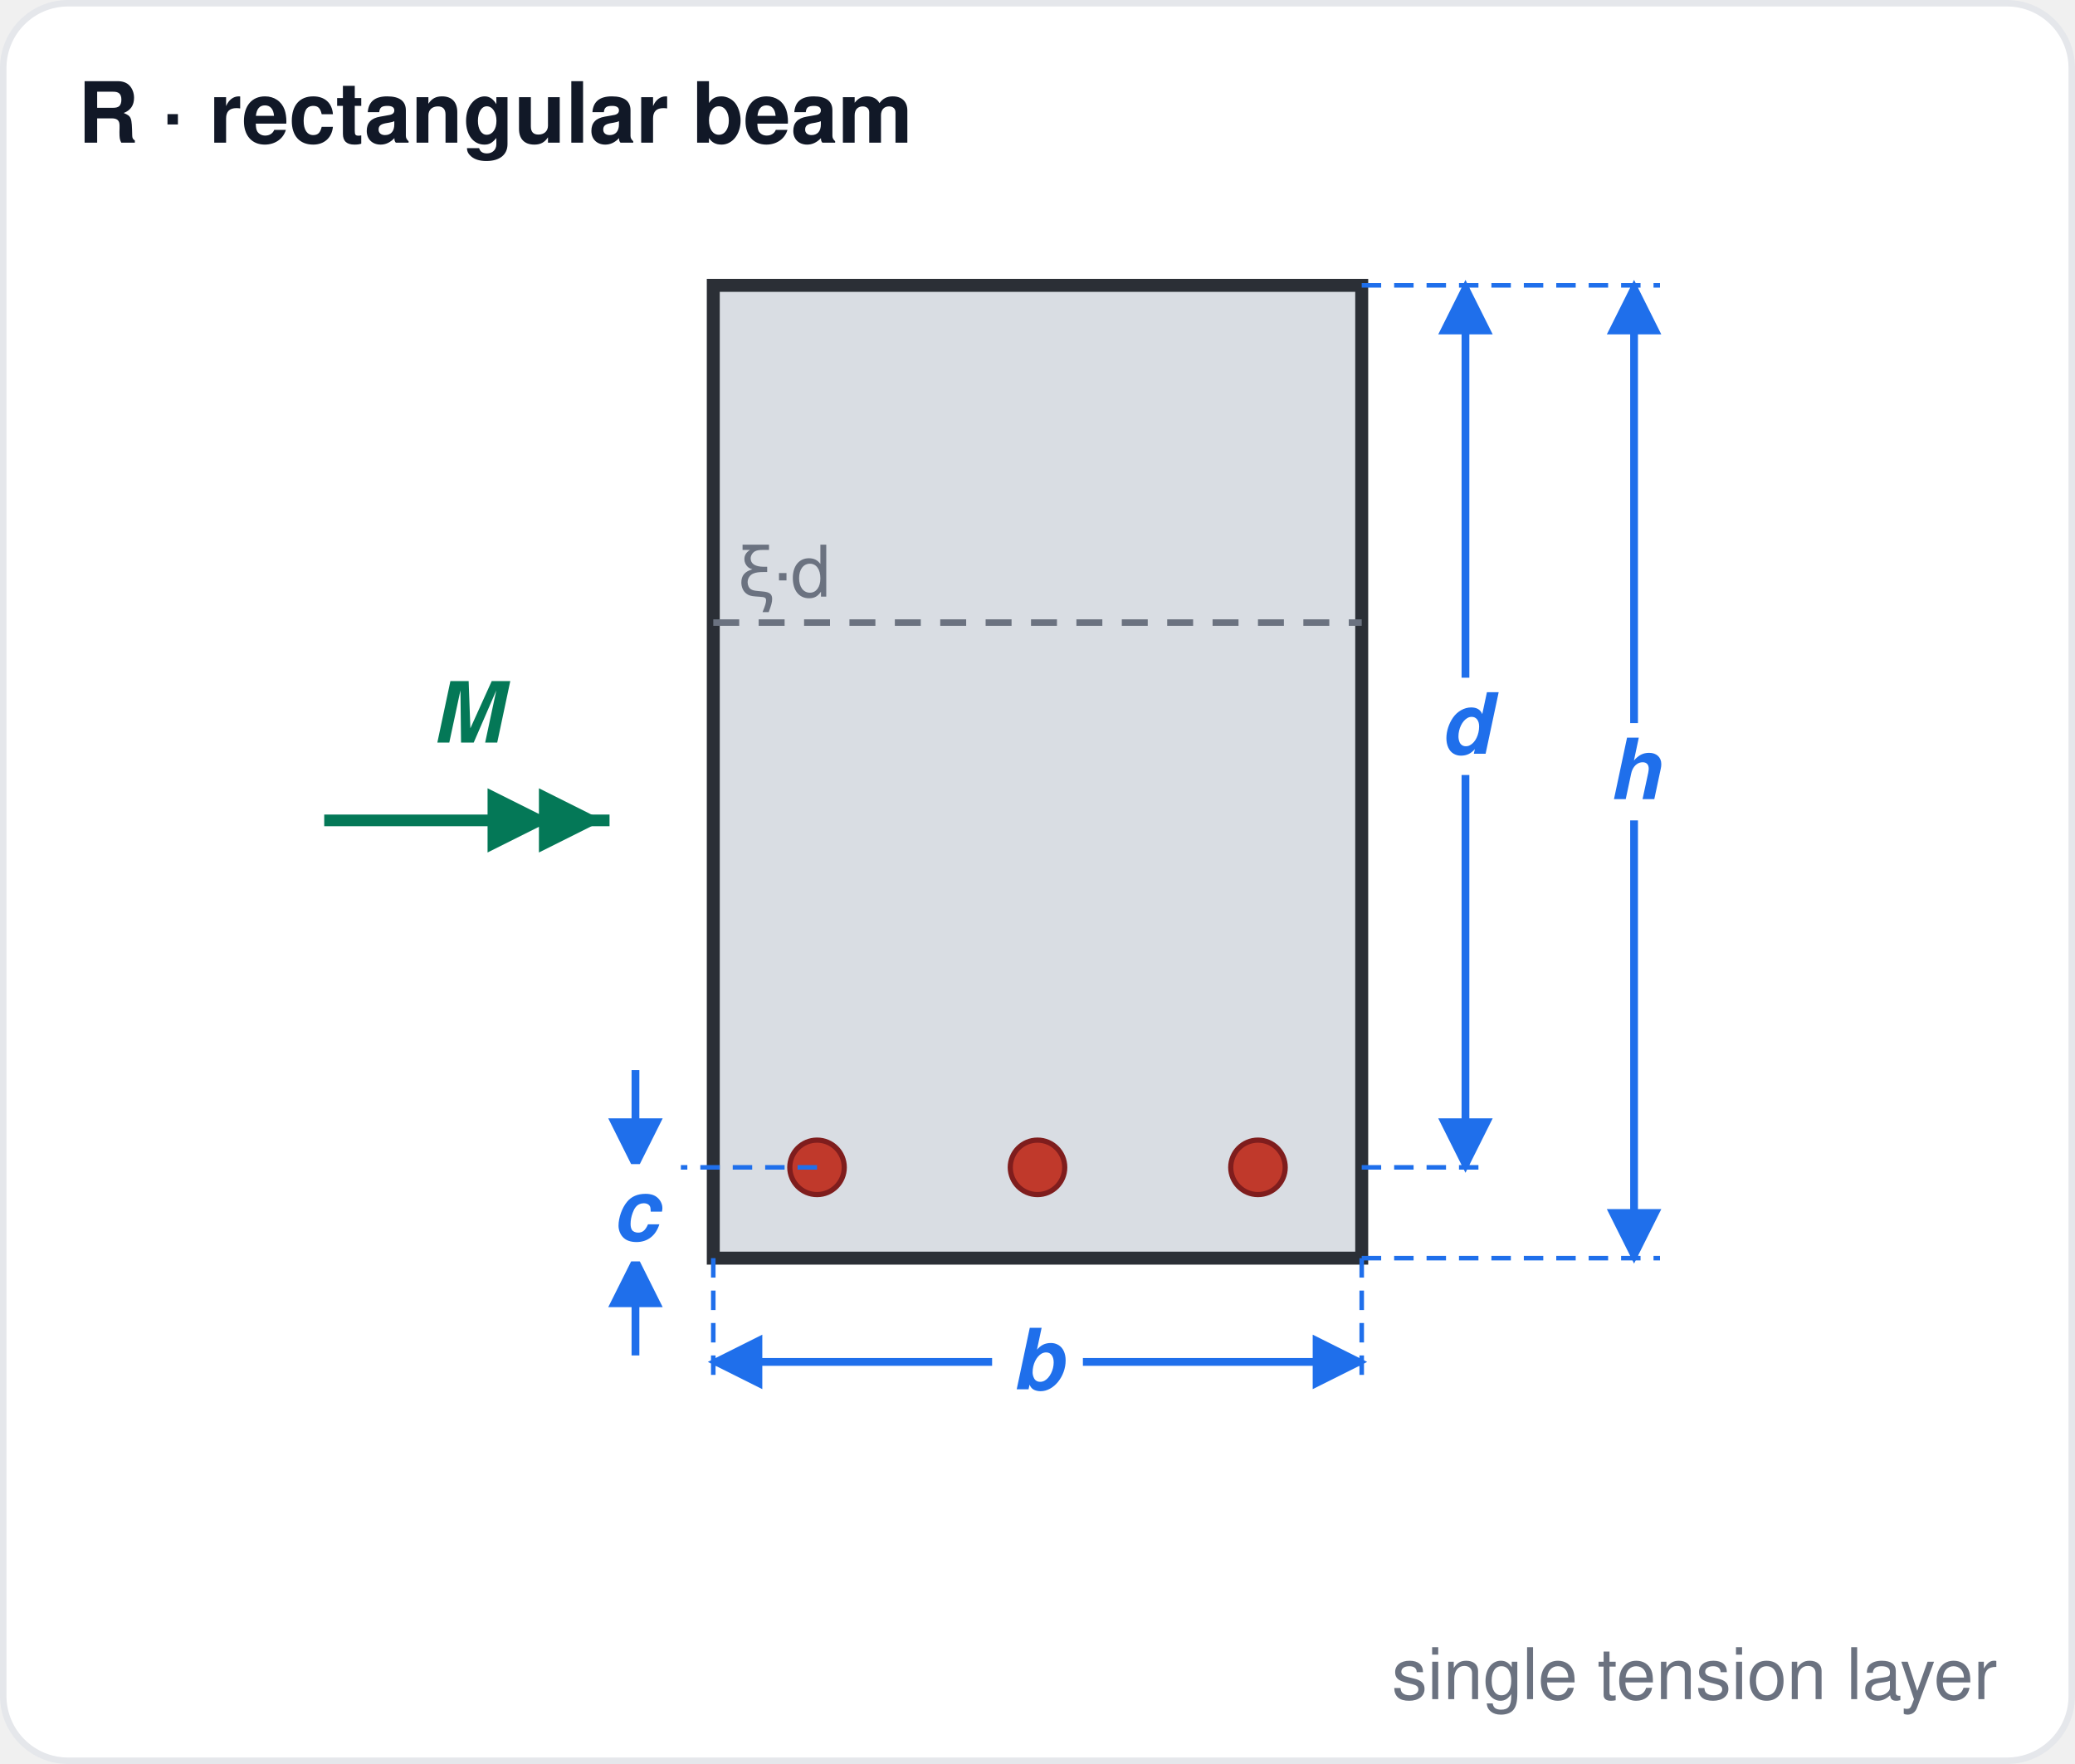
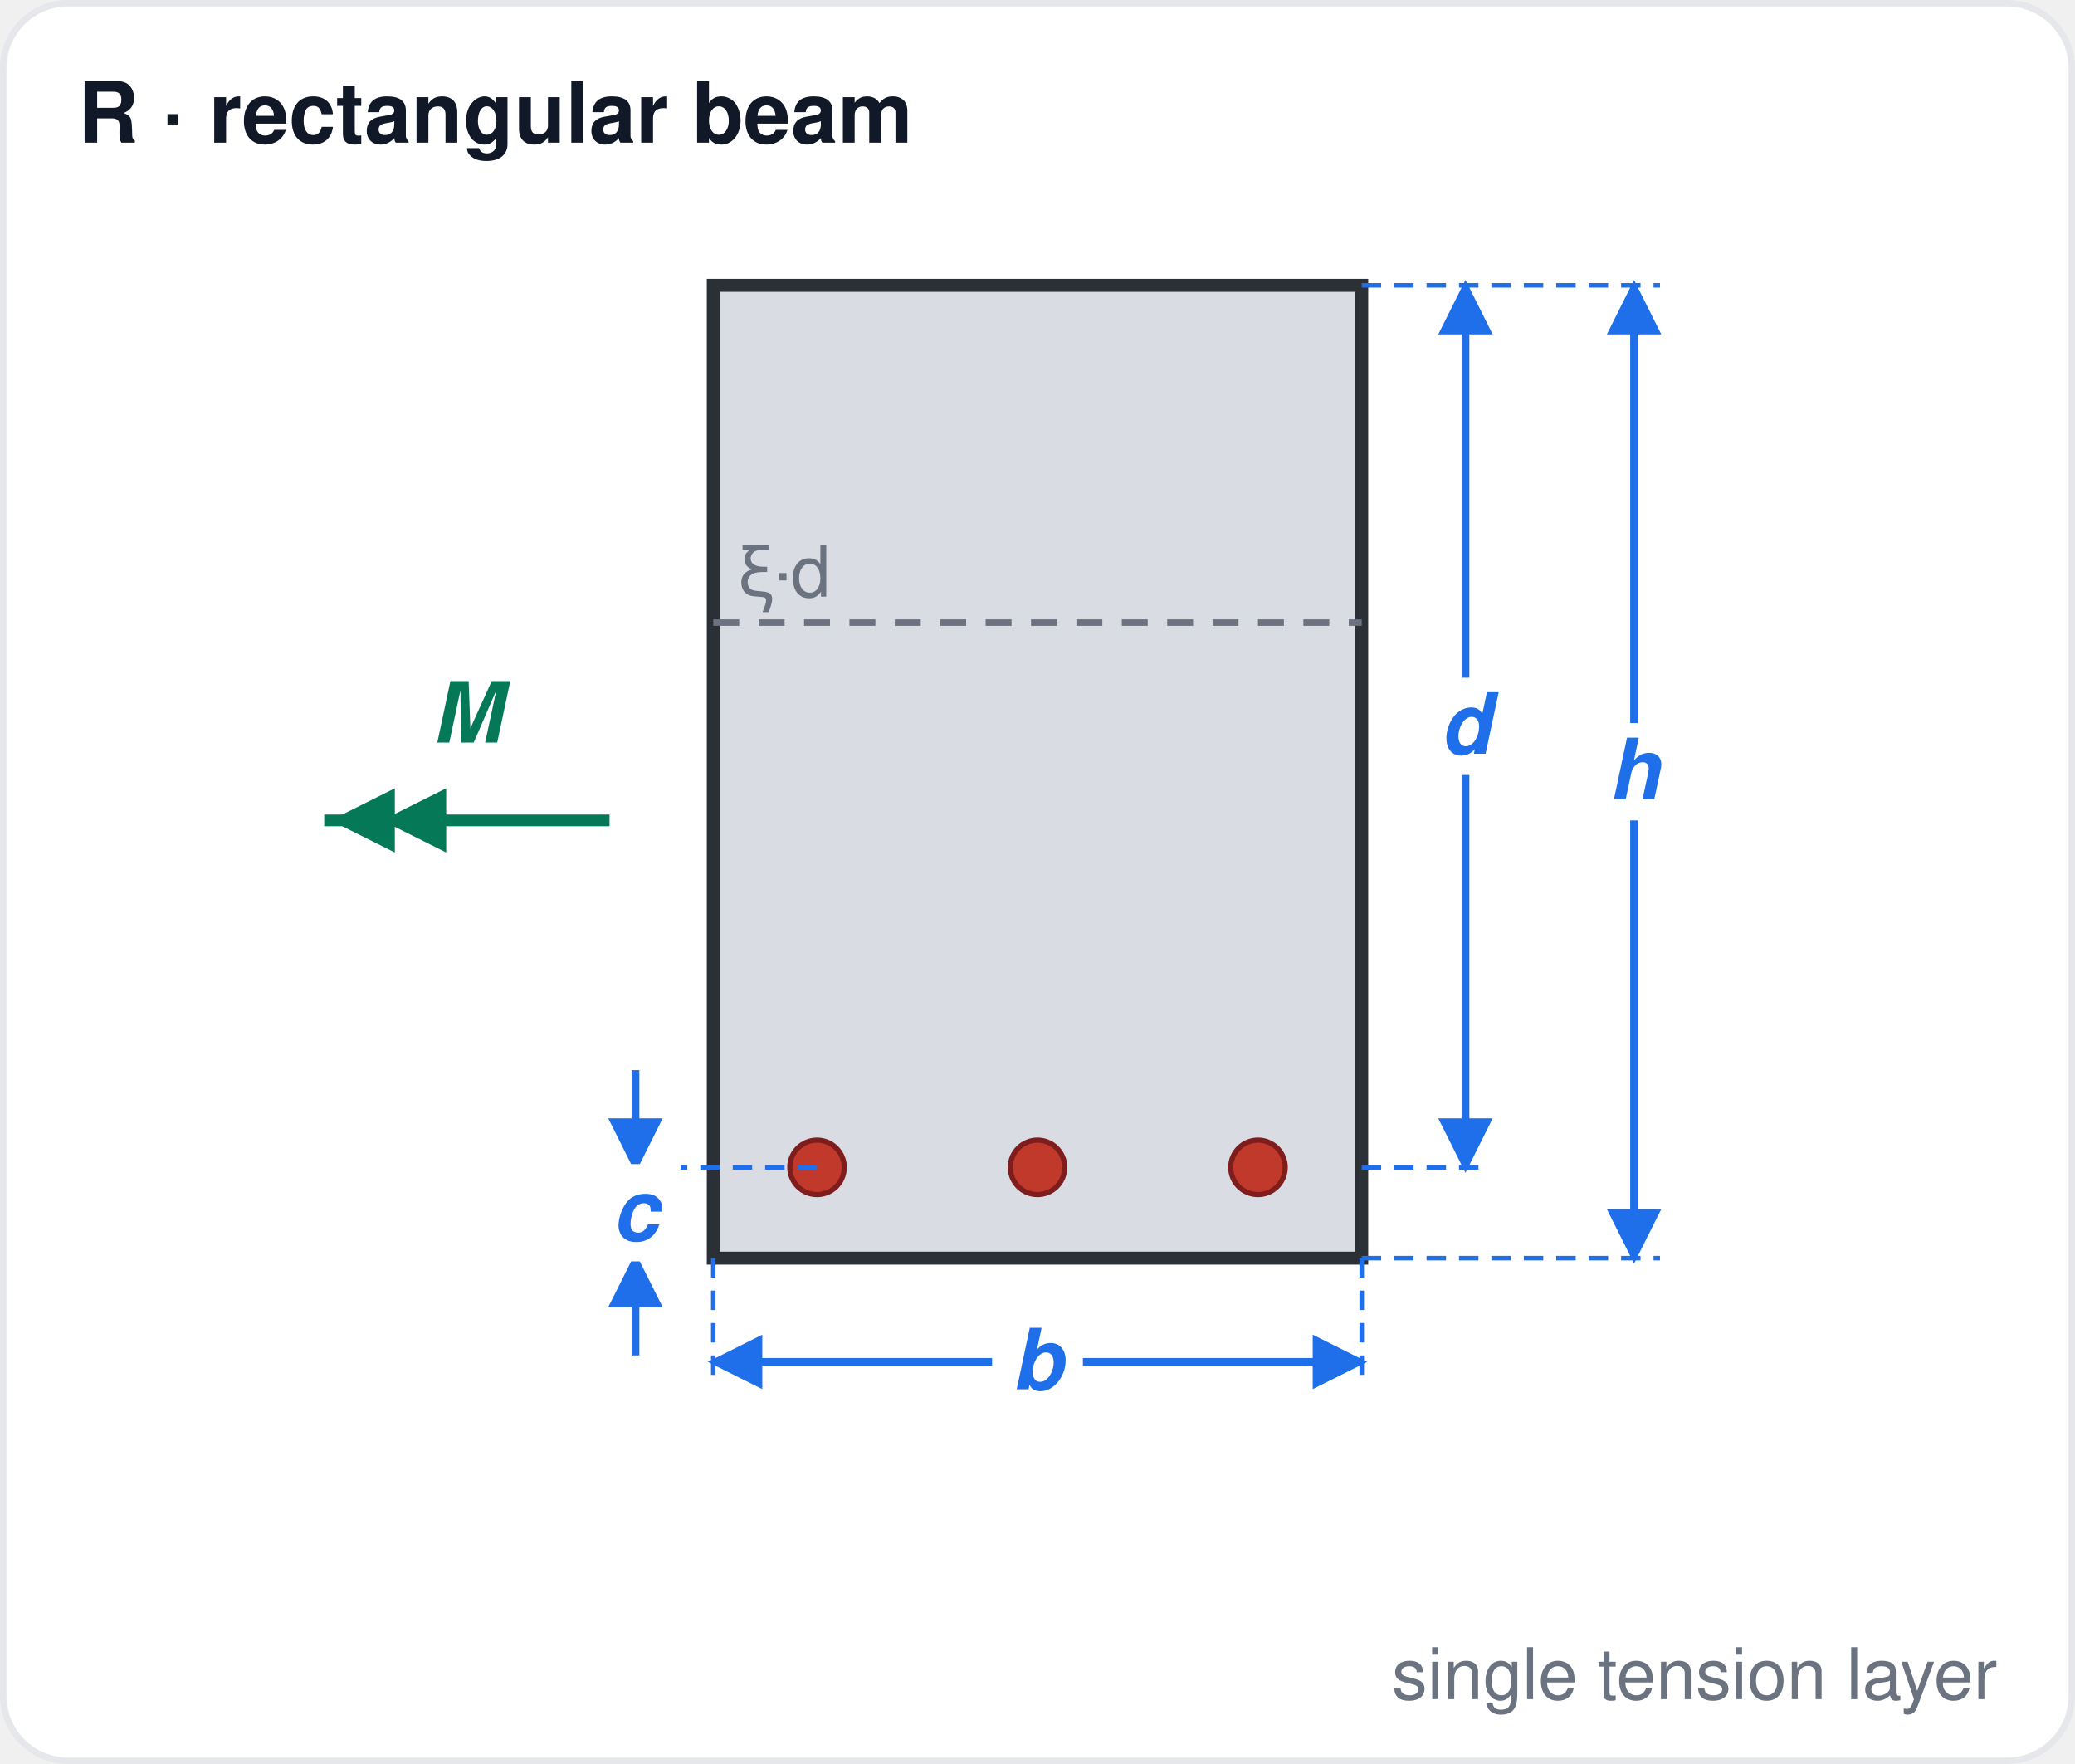
<svg xmlns="http://www.w3.org/2000/svg" width="320" height="272" viewBox="0 0 320 272" font-family="Helvetica, Arial, sans-serif" font-size="13">
  <rect x="0.5" y="0.5" width="319" height="271" rx="10" fill="#ffffff" stroke="#e5e7eb" />
  <defs>
    <marker id="a" viewBox="0 0 10 10" refX="9" refY="5" markerWidth="7" markerHeight="7" orient="auto-start-reverse">
      <path d="M0,0 L10,5 L0,10 z" fill="#1f6feb" />
    </marker>
    <marker id="mm" viewBox="0 0 20 10" refX="19" refY="5" markerWidth="11" markerHeight="5.5" orient="auto">
      <path d="M0,0 L10,5 L0,10 z M8,0 L18,5 L8,10 z" fill="#047857" />
    </marker>
    <marker id="m" viewBox="0 0 10 10" refX="9" refY="5" markerWidth="8" markerHeight="8" orient="auto-start-reverse">
      <path d="M0,0 L10,5 L0,10 z" fill="#6b7280" />
    </marker>
  </defs>
  <rect x="110.0" y="44" width="100" height="150" fill="#d9dde3" stroke="#2b2f36" stroke-width="2" />
  <circle cx="126.0" cy="180.0" r="4.2" fill="#c0392b" stroke="#7f1d1d" stroke-width="0.8" />
  <circle cx="160.0" cy="180.0" r="4.2" fill="#c0392b" stroke="#7f1d1d" stroke-width="0.8" />
  <circle cx="194.0" cy="180.0" r="4.2" fill="#c0392b" stroke="#7f1d1d" stroke-width="0.8" />
-   <line x1="50.0" y1="126.5" x2="94.0" y2="126.5" stroke="#047857" stroke-width="1.8" marker-end="url(#mm)" />
+   <line x1="94.0" y1="126.5" x2="50.0" y2="126.5" stroke="#047857" stroke-width="1.8" marker-end="url(#mm)" />
  <text x="72.0" y="114.5" fill="#047857" font-weight="bold" font-style="italic" text-anchor="middle">M</text>
  <line x1="110.0" y1="194" x2="110.0" y2="214" stroke="#1f6feb" stroke-width="0.7" stroke-dasharray="3,2" />
  <line x1="210.0" y1="194" x2="210.0" y2="214" stroke="#1f6feb" stroke-width="0.7" stroke-dasharray="3,2" />
  <line x1="110.0" y1="210" x2="210.0" y2="210" stroke="#1f6feb" stroke-width="1.2" marker-start="url(#a)" marker-end="url(#a)" />
  <rect x="153.0" y="202.5" width="14" height="15" fill="#ffffff" />
  <text x="160.0" y="210.0" dominant-baseline="central" fill="#1f6feb" text-anchor="middle" font-style="italic" font-weight="bold">b</text>
  <line x1="210.0" y1="44" x2="256.0" y2="44" stroke="#1f6feb" stroke-width="0.7" stroke-dasharray="3,2" />
  <line x1="210.0" y1="194" x2="256.0" y2="194" stroke="#1f6feb" stroke-width="0.7" stroke-dasharray="3,2" />
  <line x1="252.0" y1="44" x2="252.0" y2="194" stroke="#1f6feb" stroke-width="1.2" marker-start="url(#a)" marker-end="url(#a)" />
  <rect x="245.0" y="111.5" width="14" height="15" fill="#ffffff" />
  <text x="252.0" y="119.0" dominant-baseline="central" fill="#1f6feb" text-anchor="middle" font-style="italic" font-weight="bold">h</text>
  <line x1="210.0" y1="180" x2="230.0" y2="180" stroke="#1f6feb" stroke-width="0.7" stroke-dasharray="3,2" />
  <line x1="226.0" y1="44" x2="226.0" y2="180" stroke="#1f6feb" stroke-width="1.2" marker-start="url(#a)" marker-end="url(#a)" />
  <rect x="219.0" y="104.5" width="14" height="15" fill="#ffffff" />
  <text x="226.0" y="112.0" dominant-baseline="central" fill="#1f6feb" text-anchor="middle" font-style="italic" font-weight="bold">d</text>
  <line x1="126.0" y1="180" x2="92.0" y2="180" stroke="#1f6feb" stroke-width="0.7" stroke-dasharray="3,2" />
  <line x1="98.0" y1="165.0" x2="98.0" y2="180.0" stroke="#1f6feb" stroke-width="1.2" marker-end="url(#a)" />
  <line x1="98.0" y1="209.0" x2="98.0" y2="194.0" stroke="#1f6feb" stroke-width="1.2" marker-end="url(#a)" />
  <line x1="98.0" y1="180.0" x2="98.0" y2="194.0" stroke="#1f6feb" stroke-width="1.2" />
  <rect x="91.0" y="179.5" width="14" height="15" fill="#ffffff" />
  <text x="98.0" y="187.0" dominant-baseline="central" fill="#1f6feb" text-anchor="middle" font-style="italic" font-weight="bold">c</text>
  <line x1="110.0" y1="96" x2="210.0" y2="96" stroke="#6b7280" stroke-dasharray="4,3" />
  <text x="114.0" y="92" fill="#6b7280" text-anchor="start" font-size="11" font-weight="normal">ξ·d</text>
  <text x="308" y="262" fill="#6b7280" text-anchor="end" font-size="11" font-weight="normal">single tension layer</text>
  <text x="12" y="22" fill="#111827" text-anchor="start" font-size="13" font-weight="bold">R · rectangular beam</text>
</svg>
